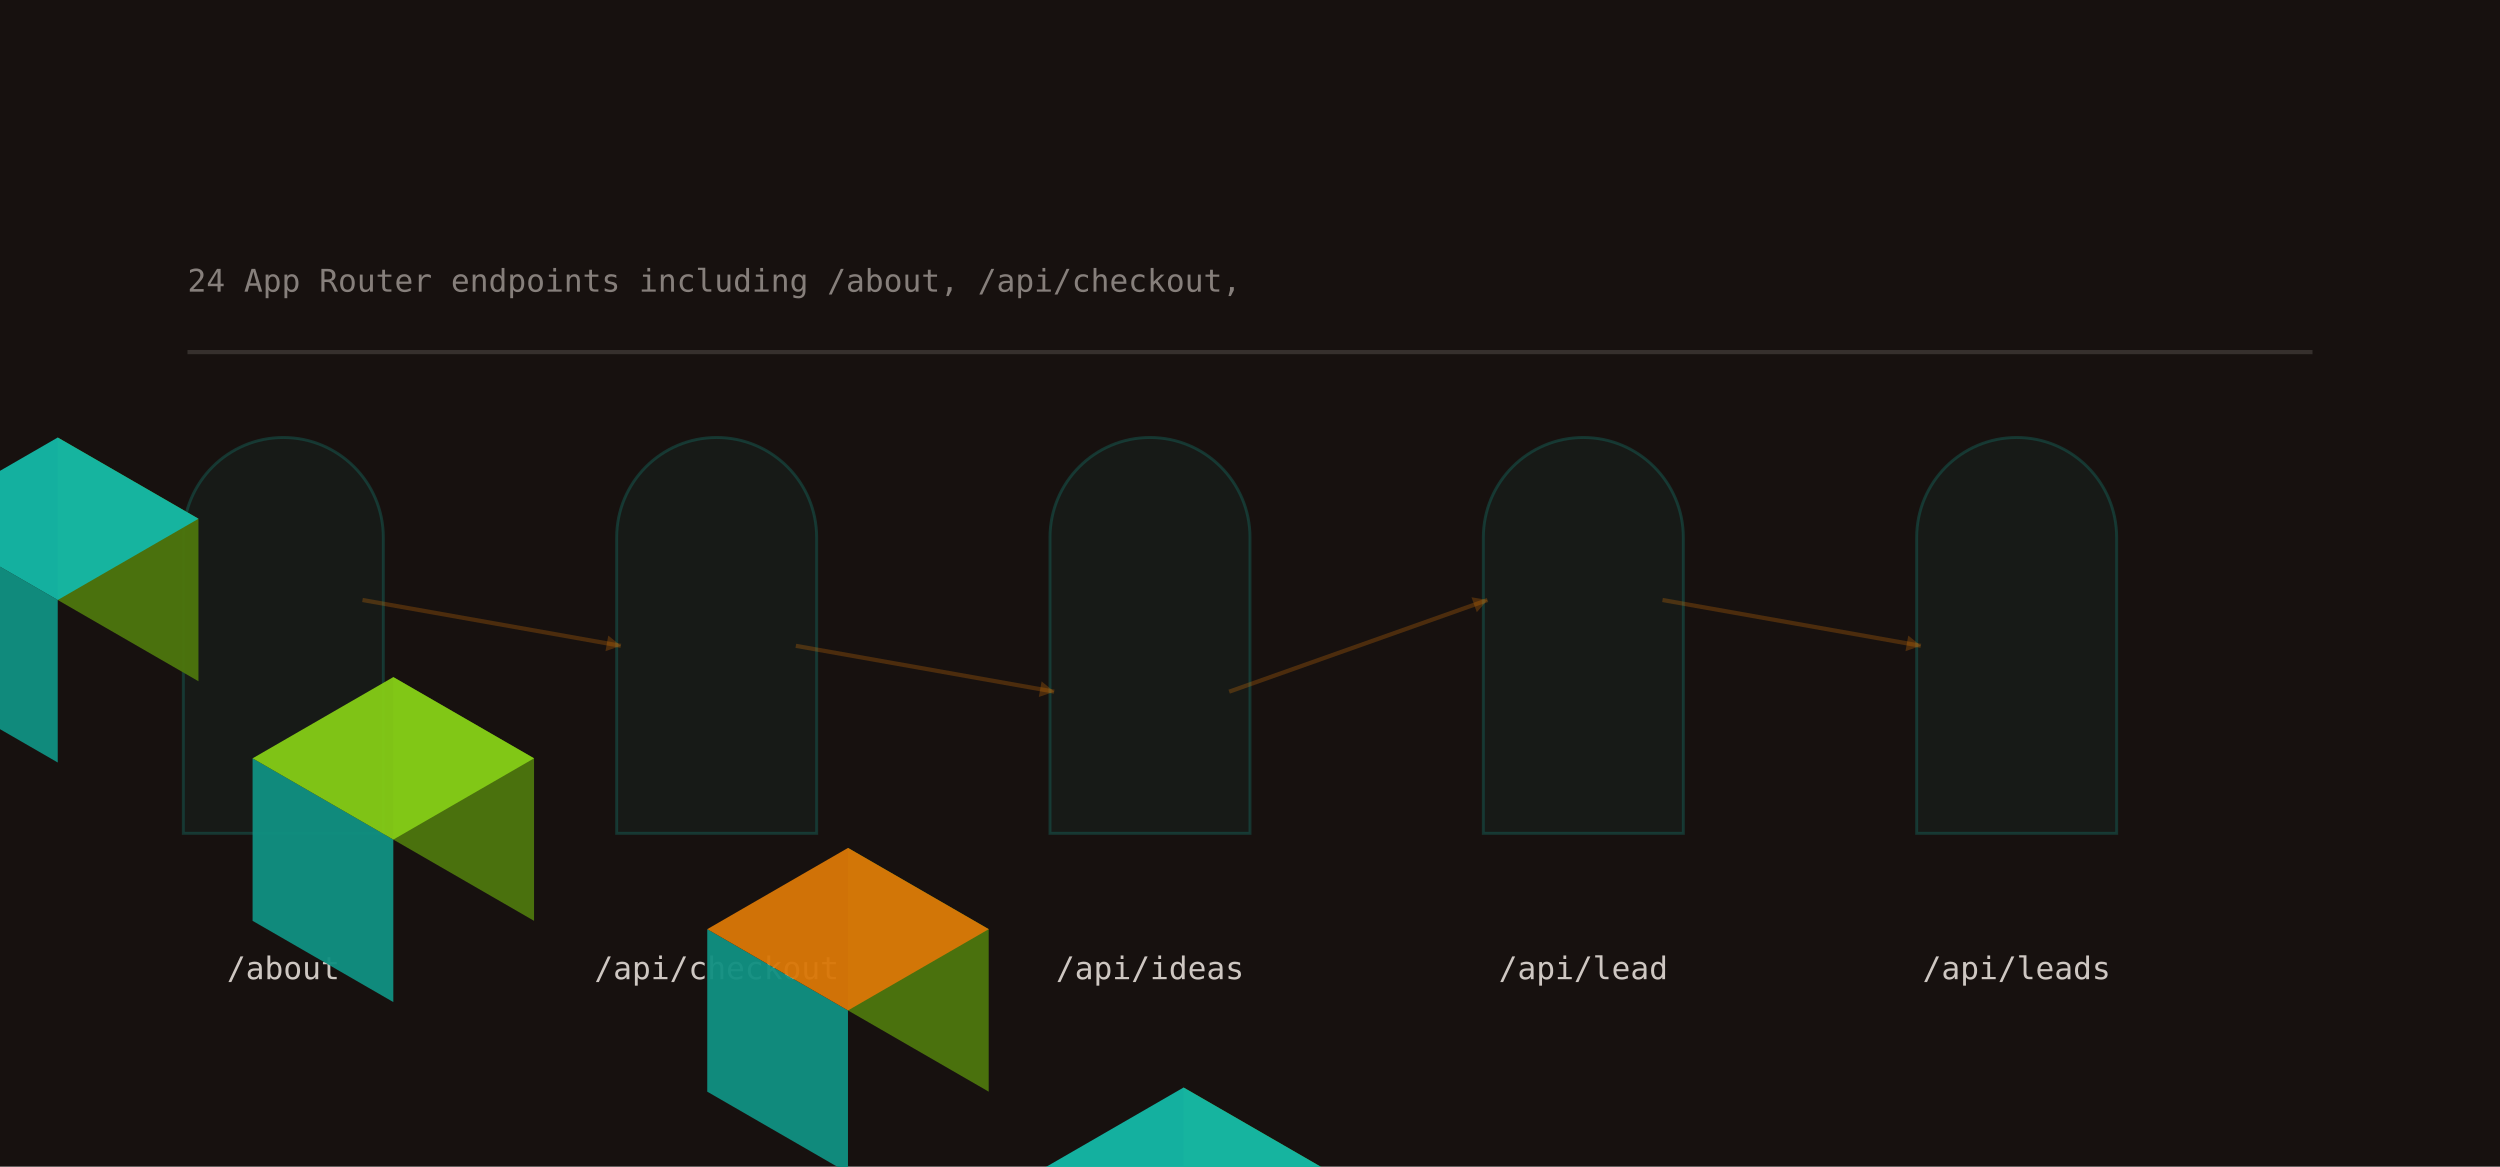
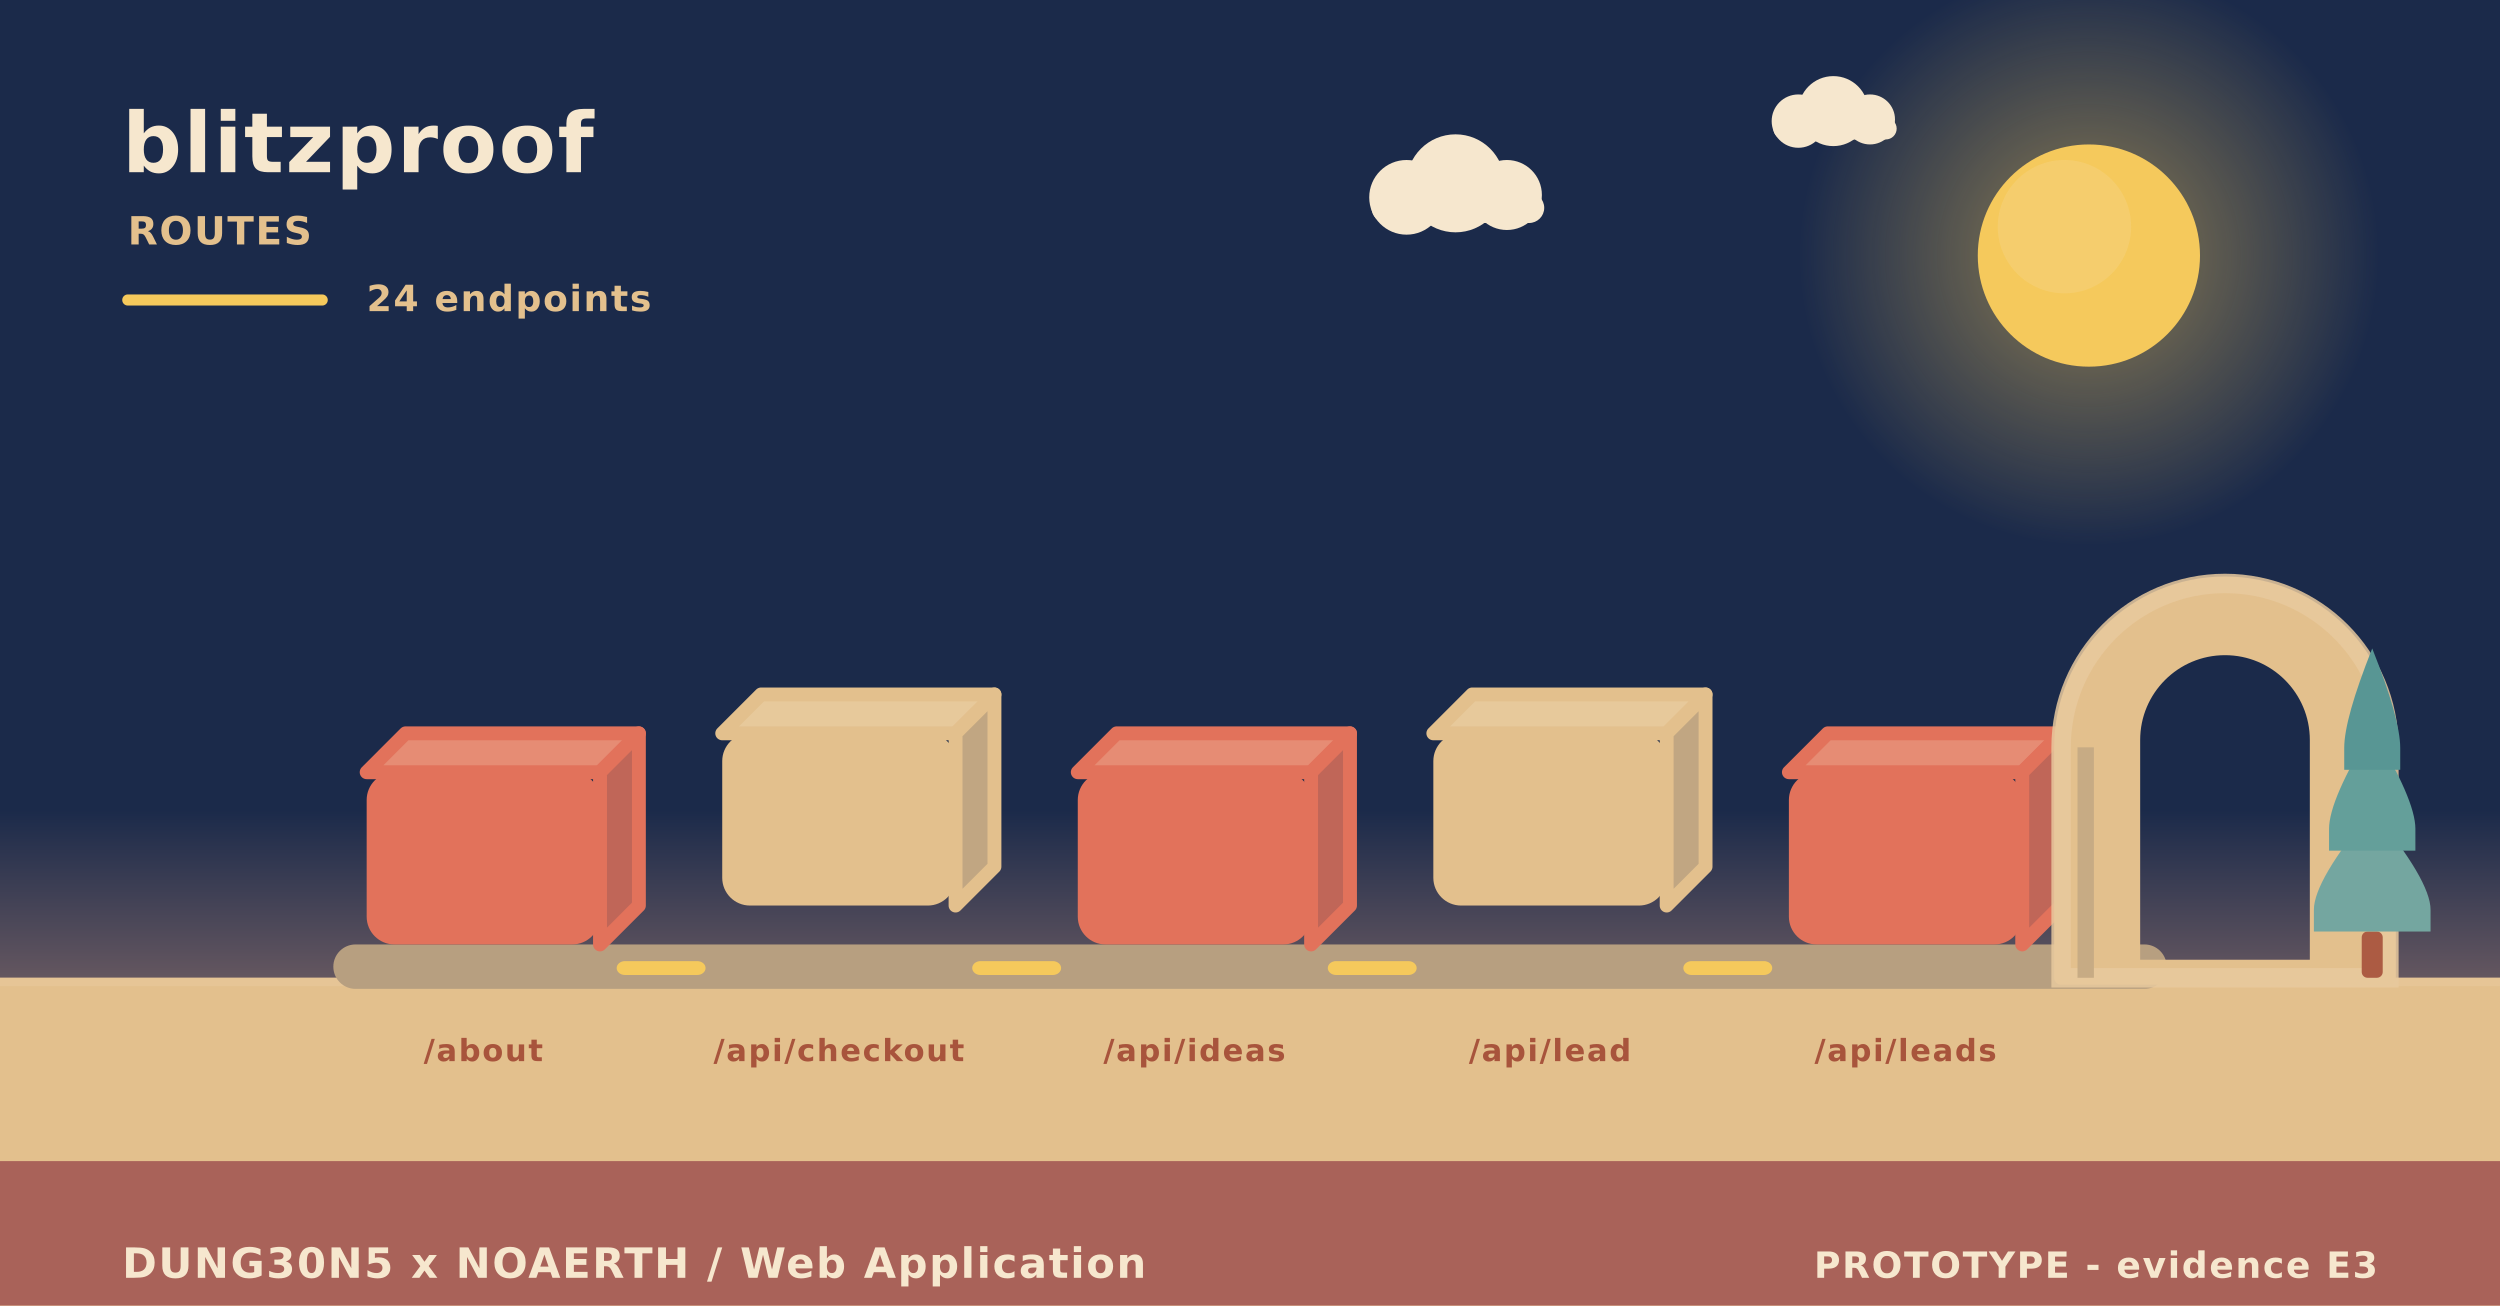
- <svg xmlns="http://www.w3.org/2000/svg" viewBox="0 0 1200 560" width="1200" height="560" role="img" aria-label="blitzproof data flow">
-   <rect width="1200" height="560" fill="#17110f" />
-   <defs>
-     <linearGradient id="gf" x1="0" y1="0" x2="1" y2="1">
-       <stop offset="0%" stop-color="#d97706" />
-       <stop offset="100%" stop-color="#14b8a6" />
-     </linearGradient>
-   </defs>
-   <path d="M88.00,400.00 L88.00,258.00 A48.00,48.00 0 0 1 184.00,258.00 L184.00,400.00 Z" fill="rgba(20,184,166,0.100)" opacity="0.55" stroke="rgba(20,184,166,0.400)" stroke-width="1.4" />
-   <polygon points="-133.37,173.00 -65.82,212.00 -65.82,134.00 -133.37,95.00" fill="#4d760d" opacity="0.95" />
-   <polygon points="-200.92,212.00 -133.37,251.00 -133.37,173.00 -200.92,134.00" fill="#109081" opacity="0.95" />
-   <polygon points="-133.37,95.00 -65.82,134.00 -133.37,173.00 -200.92,134.00" fill="#d97706" opacity="0.95" />
-   <text x="136" y="470" font-family="ui-monospace,Menlo,monospace" font-size="15" fill="rgba(246,239,233,0.820)" text-anchor="middle">/about</text>
-   <path d="M296.00,400.00 L296.00,258.00 A48.00,48.00 0 0 1 392.00,258.00 L392.00,400.00 Z" fill="rgba(20,184,166,0.100)" opacity="0.55" stroke="rgba(20,184,166,0.400)" stroke-width="1.4" />
-   <polygon points="27.71,288.00 95.26,327.00 95.26,249.00 27.71,210.00" fill="#4d760d" opacity="0.95" />
-   <polygon points="-39.84,327.00 27.71,366.00 27.71,288.00 -39.84,249.00" fill="#109081" opacity="0.95" />
-   <polygon points="27.71,210.00 95.26,249.00 27.71,288.00 -39.84,249.00" fill="#14b8a6" opacity="0.95" />
-   <text x="344" y="470" font-family="ui-monospace,Menlo,monospace" font-size="15" fill="rgba(246,239,233,0.820)" text-anchor="middle">/api/checkout</text>
-   <line x1="174.00" y1="288.00" x2="298.00" y2="310.00" stroke="rgba(217,119,6,0.500)" stroke-width="2.00" opacity="0.55" />
-   <polygon points="298.00,310.00 291.97,305.07 290.64,312.55" fill="rgba(217,119,6,0.500)" opacity="0.55" />
-   <path d="M504.00,400.00 L504.00,258.00 A48.00,48.00 0 0 1 600.00,258.00 L600.00,400.00 Z" fill="rgba(20,184,166,0.100)" opacity="0.55" stroke="rgba(20,184,166,0.400)" stroke-width="1.4" />
-   <polygon points="188.79,403.00 256.34,442.00 256.34,364.00 188.79,325.00" fill="#4d760d" opacity="0.95" />
-   <polygon points="121.24,442.00 188.79,481.00 188.79,403.00 121.24,364.00" fill="#109081" opacity="0.95" />
-   <polygon points="188.79,325.00 256.34,364.00 188.79,403.00 121.24,364.00" fill="#84cc16" opacity="0.95" />
-   <text x="552" y="470" font-family="ui-monospace,Menlo,monospace" font-size="15" fill="rgba(246,239,233,0.820)" text-anchor="middle">/api/ideas</text>
-   <line x1="382.00" y1="310.00" x2="506.00" y2="332.00" stroke="rgba(217,119,6,0.500)" stroke-width="2.00" opacity="0.55" />
-   <polygon points="506.00,332.00 499.97,327.07 498.64,334.55" fill="rgba(217,119,6,0.500)" opacity="0.55" />
-   <path d="M712.00,400.00 L712.00,258.00 A48.00,48.00 0 0 1 808.00,258.00 L808.00,400.00 Z" fill="rgba(20,184,166,0.100)" opacity="0.55" stroke="rgba(20,184,166,0.400)" stroke-width="1.4" />
-   <polygon points="407.03,485.00 474.58,524.00 474.58,446.00 407.03,407.00" fill="#4d760d" opacity="0.95" />
-   <polygon points="339.48,524.00 407.03,563.00 407.03,485.00 339.48,446.00" fill="#109081" opacity="0.95" />
-   <polygon points="407.03,407.00 474.58,446.00 407.03,485.00 339.48,446.00" fill="#d97706" opacity="0.95" />
-   <text x="760" y="470" font-family="ui-monospace,Menlo,monospace" font-size="15" fill="rgba(246,239,233,0.820)" text-anchor="middle">/api/lead</text>
-   <line x1="590.00" y1="332.00" x2="714.00" y2="288.00" stroke="rgba(217,119,6,0.500)" stroke-width="2.00" opacity="0.55" />
-   <polygon points="714.00,288.00 706.32,286.69 708.86,293.86" fill="rgba(217,119,6,0.500)" opacity="0.55" />
-   <path d="M920.00,400.00 L920.00,258.00 A48.00,48.00 0 0 1 1016.00,258.00 L1016.00,400.00 Z" fill="rgba(20,184,166,0.100)" opacity="0.55" stroke="rgba(20,184,166,0.400)" stroke-width="1.4" />
-   <polygon points="568.11,600.00 635.66,639.00 635.66,561.00 568.11,522.00" fill="#4d760d" opacity="0.95" />
-   <polygon points="500.56,639.00 568.11,678.00 568.11,600.00 500.56,561.00" fill="#109081" opacity="0.95" />
-   <polygon points="568.11,522.00 635.66,561.00 568.11,600.00 500.56,561.00" fill="#14b8a6" opacity="0.95" />
-   <text x="968" y="470" font-family="ui-monospace,Menlo,monospace" font-size="15" fill="rgba(246,239,233,0.820)" text-anchor="middle">/api/leads</text>
-   <line x1="798.00" y1="288.00" x2="922.00" y2="310.00" stroke="rgba(217,119,6,0.500)" stroke-width="2.00" opacity="0.55" />
-   <polygon points="922.00,310.00 915.97,305.07 914.64,312.55" fill="rgba(217,119,6,0.500)" opacity="0.55" />
-   <rect x="90.00" y="168.00" width="1020.00" height="2.00" rx="0.00" fill="rgba(246,239,233,0.140)" opacity="1.00" />
-   <text x="90" y="140" font-family="ui-monospace,Menlo,monospace" font-size="15" fill="rgba(246,239,233,0.500)">24 App Router endpoints including /about, /api/checkout,</text>
+ <svg xmlns="http://www.w3.org/2000/svg" width="900" height="470" viewBox="0 0 900 470" role="img" aria-label="blitzproof - how data moves">
+   <linearGradient id="skyd" x1="0" y1="0" x2="0" y2="1">
+     <stop offset="0" stop-color="#1b2a4a" />
+     <stop offset="0.62" stop-color="#1b2a4a" />
+     <stop offset="1" stop-color="#f3ad8a" />
+   </linearGradient>
+   <rect width="900" height="470" fill="url(#skyd)" />
+   <radialGradient id="sund">
+     <stop offset="0.35" stop-color="#f5c95c" stop-opacity="0.34" />
+     <stop offset="1" stop-color="#f5c95c" stop-opacity="0" />
+   </radialGradient>
+   <circle cx="752" cy="92" r="104" fill="url(#sund)" />
+   <circle cx="752" cy="92" r="40" fill="#f5c95c" />
+   <circle cx="743.2" cy="81.6" r="24" fill="#f5d27e" opacity="0.5" />
+   <g>
+     <circle cx="524" cy="66" r="17.64" fill="#f6e7ce" />
+     <circle cx="506.36" cy="71.04" r="13.44" fill="#f6e7ce" />
+     <circle cx="542.48" cy="70.2" r="12.6" fill="#f6e7ce" />
+     <rect x="493.76" y="69.36" width="62.16" height="10.92" rx="5.46" fill="#f6e7ce" />
+   </g>
+   <g>
+     <circle cx="660" cy="40" r="12.6" fill="#f6e7ce" />
+     <circle cx="647.4" cy="43.6" r="9.6" fill="#f6e7ce" />
+     <circle cx="673.2" cy="43" r="9" fill="#f6e7ce" />
+     <rect x="638.4" y="42.4" width="44.4" height="7.8" rx="3.9" fill="#f6e7ce" />
+   </g>
+   <rect x="0" y="352" width="900" height="118" fill="#e3c08d" />
+   <rect x="0" y="352" width="900" height="3" fill="#e6c596" />
+   <text x="44" y="62" font-family="Verdana,DejaVu Sans,sans-serif" font-size="30" font-weight="700" letter-spacing="0.6" fill="#f6e7ce" text-anchor="start">blitzproof</text>
+   <text x="46" y="88" font-family="Verdana,DejaVu Sans,sans-serif" font-size="14" font-weight="700" letter-spacing="0.6" fill="#e3c08d" text-anchor="start">ROUTES</text>
+   <rect x="44" y="106" width="74" height="4" rx="2" fill="#f5c95c" />
+   <text x="132" y="112" font-family="Verdana,DejaVu Sans,sans-serif" font-size="13" font-weight="700" letter-spacing="0.6" fill="#e3c08d" text-anchor="start">24 endpoints</text>
+   <rect x="120" y="340" width="660" height="16" rx="8" fill="#b79f80" />
+   <path d="M132,278 L216,278 L230,264 L146,264 Z" fill="#e68c74" stroke="#e2725b" stroke-width="5" stroke-linejoin="round" />
+   <path d="M216,278 L230,264 L230,326 L216,340 Z" fill="#c06658" stroke="#e2725b" stroke-width="5" stroke-linejoin="round" />
+   <rect x="132" y="278" width="84" height="62" rx="10" fill="#e2725b" />
+   <text x="174" y="382" font-family="Verdana,DejaVu Sans,sans-serif" font-size="11" font-weight="700" letter-spacing="0.6" fill="#a8543c" text-anchor="middle">/about</text>
+   <path d="M260,264 L344,264 L358,250 L274,250 Z" fill="#e7c99b" stroke="#e3c08d" stroke-width="5" stroke-linejoin="round" />
+   <path d="M344,264 L358,250 L358,312 L344,326 Z" fill="#c1a682" stroke="#e3c08d" stroke-width="5" stroke-linejoin="round" />
+   <rect x="260" y="264" width="84" height="62" rx="10" fill="#e3c08d" />
+   <text x="302" y="382" font-family="Verdana,DejaVu Sans,sans-serif" font-size="11" font-weight="700" letter-spacing="0.6" fill="#a8543c" text-anchor="middle">/api/checkout</text>
+   <rect x="222" y="346" width="32" height="5" rx="3" fill="#f5c95c" />
+   <path d="M388,278 L472,278 L486,264 L402,264 Z" fill="#e68c74" stroke="#e2725b" stroke-width="5" stroke-linejoin="round" />
+   <path d="M472,278 L486,264 L486,326 L472,340 Z" fill="#c06658" stroke="#e2725b" stroke-width="5" stroke-linejoin="round" />
+   <rect x="388" y="278" width="84" height="62" rx="10" fill="#e2725b" />
+   <text x="430" y="382" font-family="Verdana,DejaVu Sans,sans-serif" font-size="11" font-weight="700" letter-spacing="0.6" fill="#a8543c" text-anchor="middle">/api/ideas</text>
+   <rect x="350" y="346" width="32" height="5" rx="3" fill="#f5c95c" />
+   <path d="M516,264 L600,264 L614,250 L530,250 Z" fill="#e7c99b" stroke="#e3c08d" stroke-width="5" stroke-linejoin="round" />
+   <path d="M600,264 L614,250 L614,312 L600,326 Z" fill="#c1a682" stroke="#e3c08d" stroke-width="5" stroke-linejoin="round" />
+   <rect x="516" y="264" width="84" height="62" rx="10" fill="#e3c08d" />
+   <text x="558" y="382" font-family="Verdana,DejaVu Sans,sans-serif" font-size="11" font-weight="700" letter-spacing="0.6" fill="#a8543c" text-anchor="middle">/api/lead</text>
+   <rect x="478" y="346" width="32" height="5" rx="3" fill="#f5c95c" />
+   <path d="M644,278 L728,278 L742,264 L658,264 Z" fill="#e68c74" stroke="#e2725b" stroke-width="5" stroke-linejoin="round" />
+   <path d="M728,278 L742,264 L742,326 L728,340 Z" fill="#c06658" stroke="#e2725b" stroke-width="5" stroke-linejoin="round" />
+   <rect x="644" y="278" width="84" height="62" rx="10" fill="#e2725b" />
+   <text x="686" y="382" font-family="Verdana,DejaVu Sans,sans-serif" font-size="11" font-weight="700" letter-spacing="0.6" fill="#a8543c" text-anchor="middle">/api/leads</text>
+   <rect x="606" y="346" width="32" height="5" rx="3" fill="#f5c95c" />
+   <path d="M742,352 L742,269.04 A59,59 0 0 1 860,269.04 L860,352 Z M767.96,348 L767.96,266.4 A33.04,33.04 0 0 1 834.04,266.4 L834.04,348 Z" fill="#e3c08d" fill-rule="evenodd" stroke="#e3c08d" stroke-width="5" stroke-linejoin="round" />
+   <path d="M742,352 L742,269.04 A59,59 0 0 1 860,269.04 L860,352 Z" fill="none" stroke="#e8c99d" stroke-width="7" stroke-linecap="round" opacity="0.85" />
+   <rect x="747.9" y="269.04" width="5.9" height="82.96" fill="#c7ab84" />
+   <rect x="850.22" y="335.36" width="7.56" height="16.64" rx="2.1" fill="#ac5b43" />
+   <path d="M854,291.68 Q833,317.01 833,327.5 Q833,335.36 833,335.36 L875,335.36 Q875,335.36 875,327.5 Q875,317.01 854,291.68 Z" fill="#74a6a0" />
+   <path d="M854,262.56 Q838.46,287.89 838.46,298.38 Q838.46,306.24 838.46,306.24 L869.54,306.24 Q869.54,306.24 869.54,298.38 Q869.54,287.89 854,262.56 Z" fill="#649f9a" />
+   <path d="M854,233.44 Q843.92,258.77 843.92,269.26 Q843.92,277.12 843.92,277.12 L864.08,277.12 Q864.08,277.12 864.08,269.26 Q864.08,258.77 854,233.44 Z" fill="#589694" />
+   <rect x="0" y="418" width="900" height="52" rx="0" fill="#a65c56" opacity="0.94" />
+   <text x="44" y="460" font-family="Verdana,DejaVu Sans,sans-serif" font-size="15" font-weight="700" letter-spacing="0.6" fill="#f6e7ce" text-anchor="start">DUNG30N5 x NOAERTH  /  Web Application</text>
+   <text x="856" y="460" font-family="Verdana,DejaVu Sans,sans-serif" font-size="13" font-weight="700" letter-spacing="0.6" fill="#f6e7ce" text-anchor="end">PROTOTYPE  -  evidence E3</text>
</svg>
